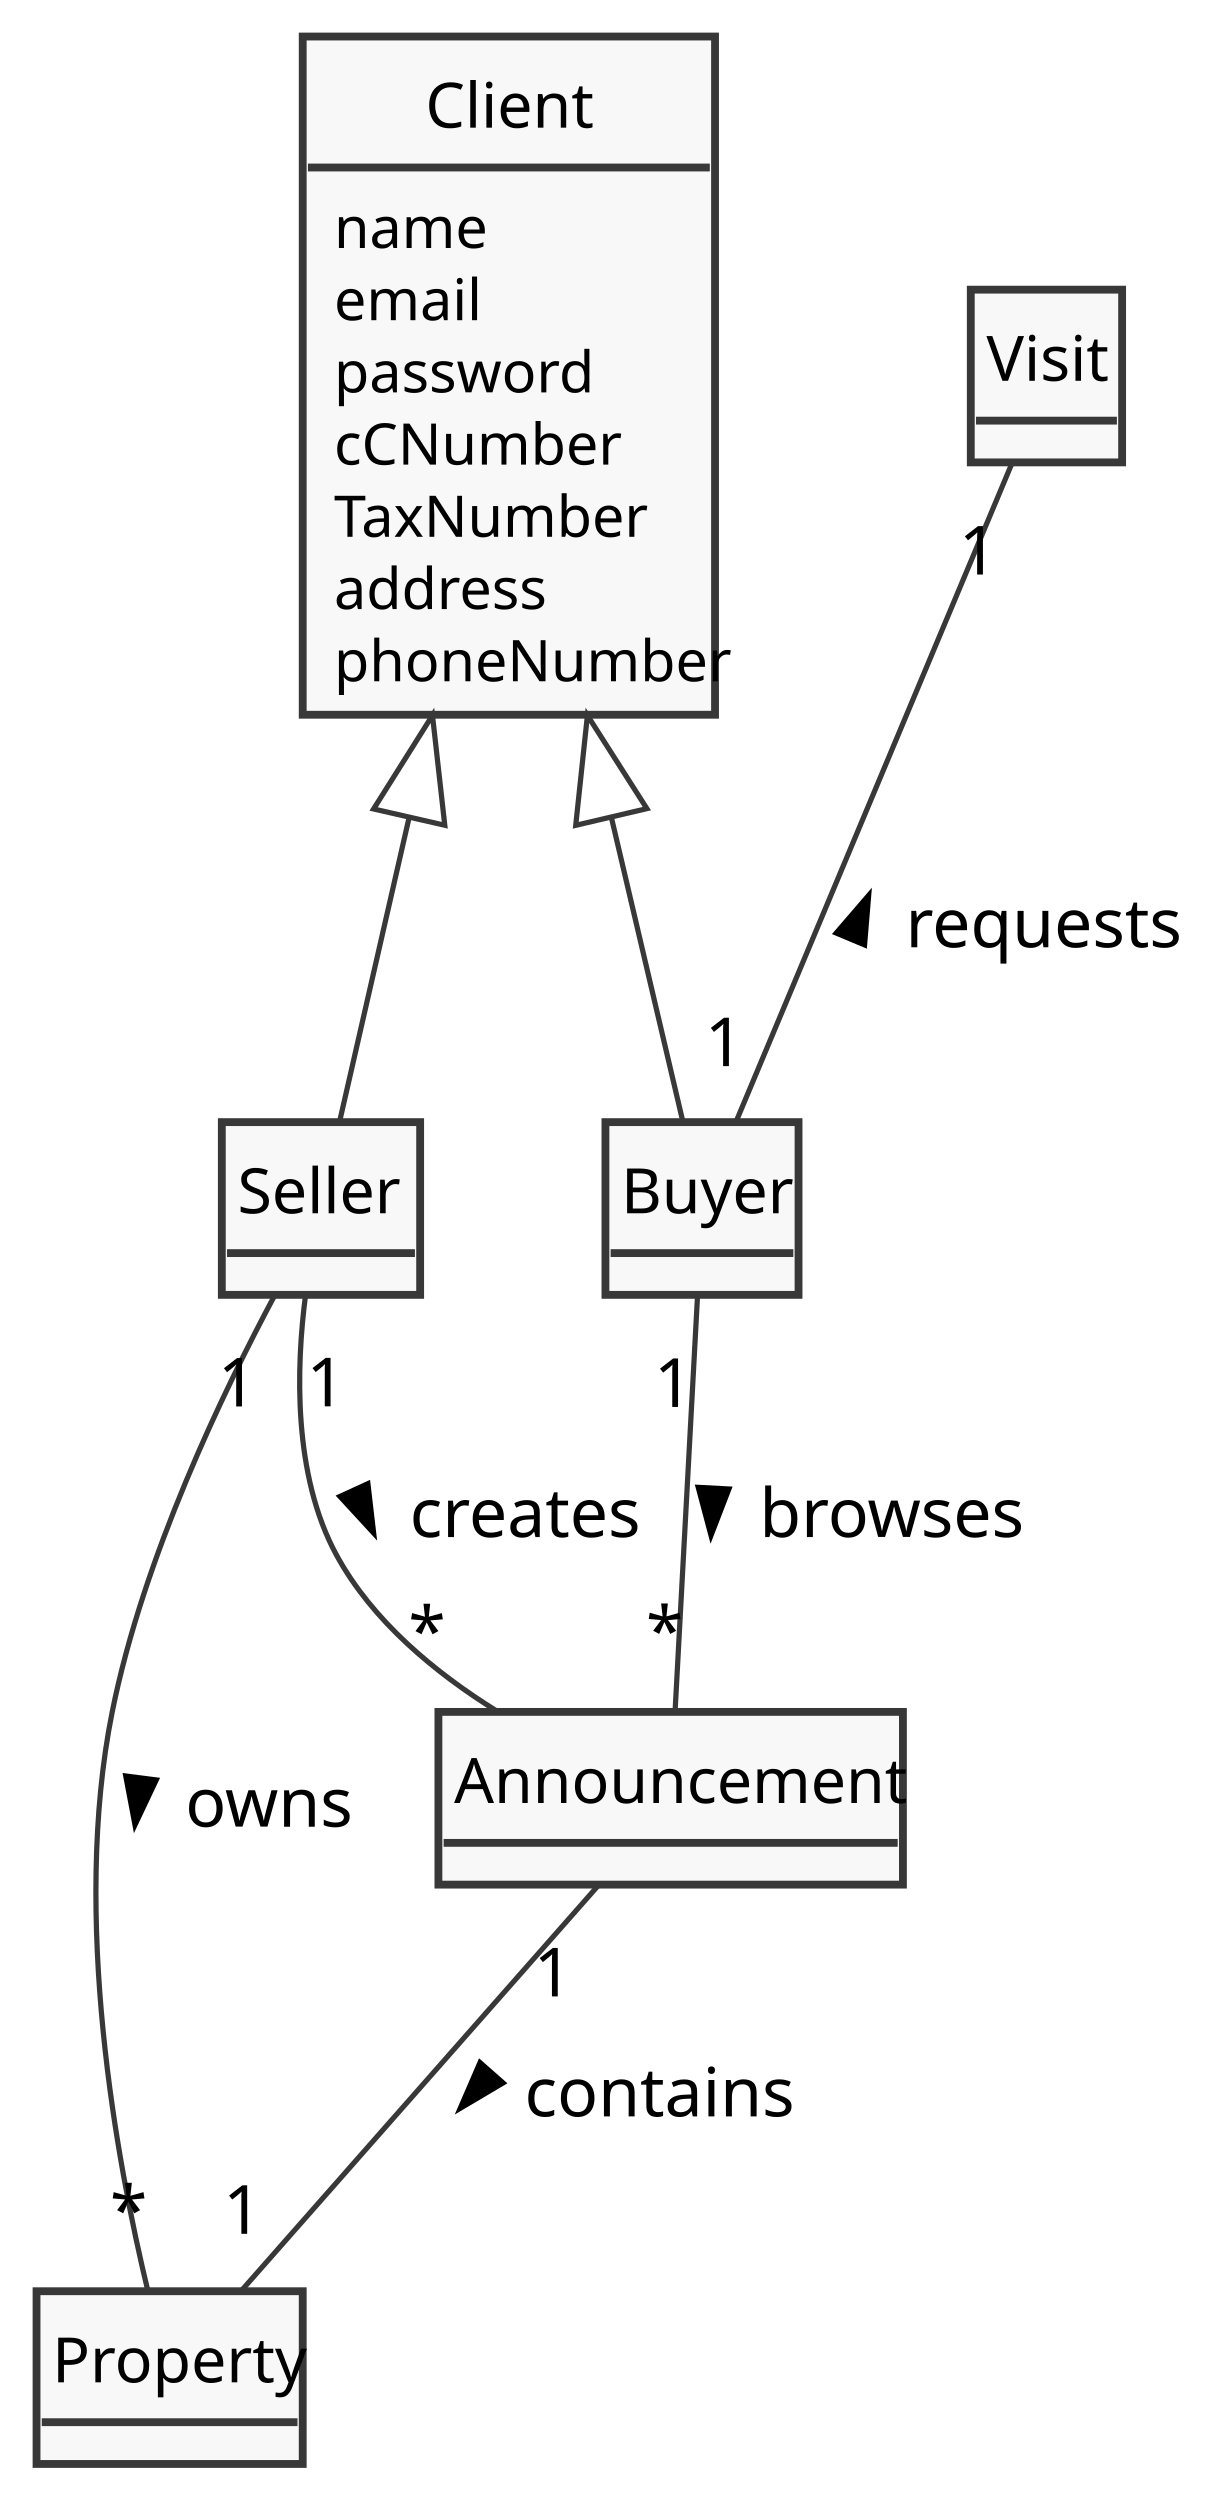
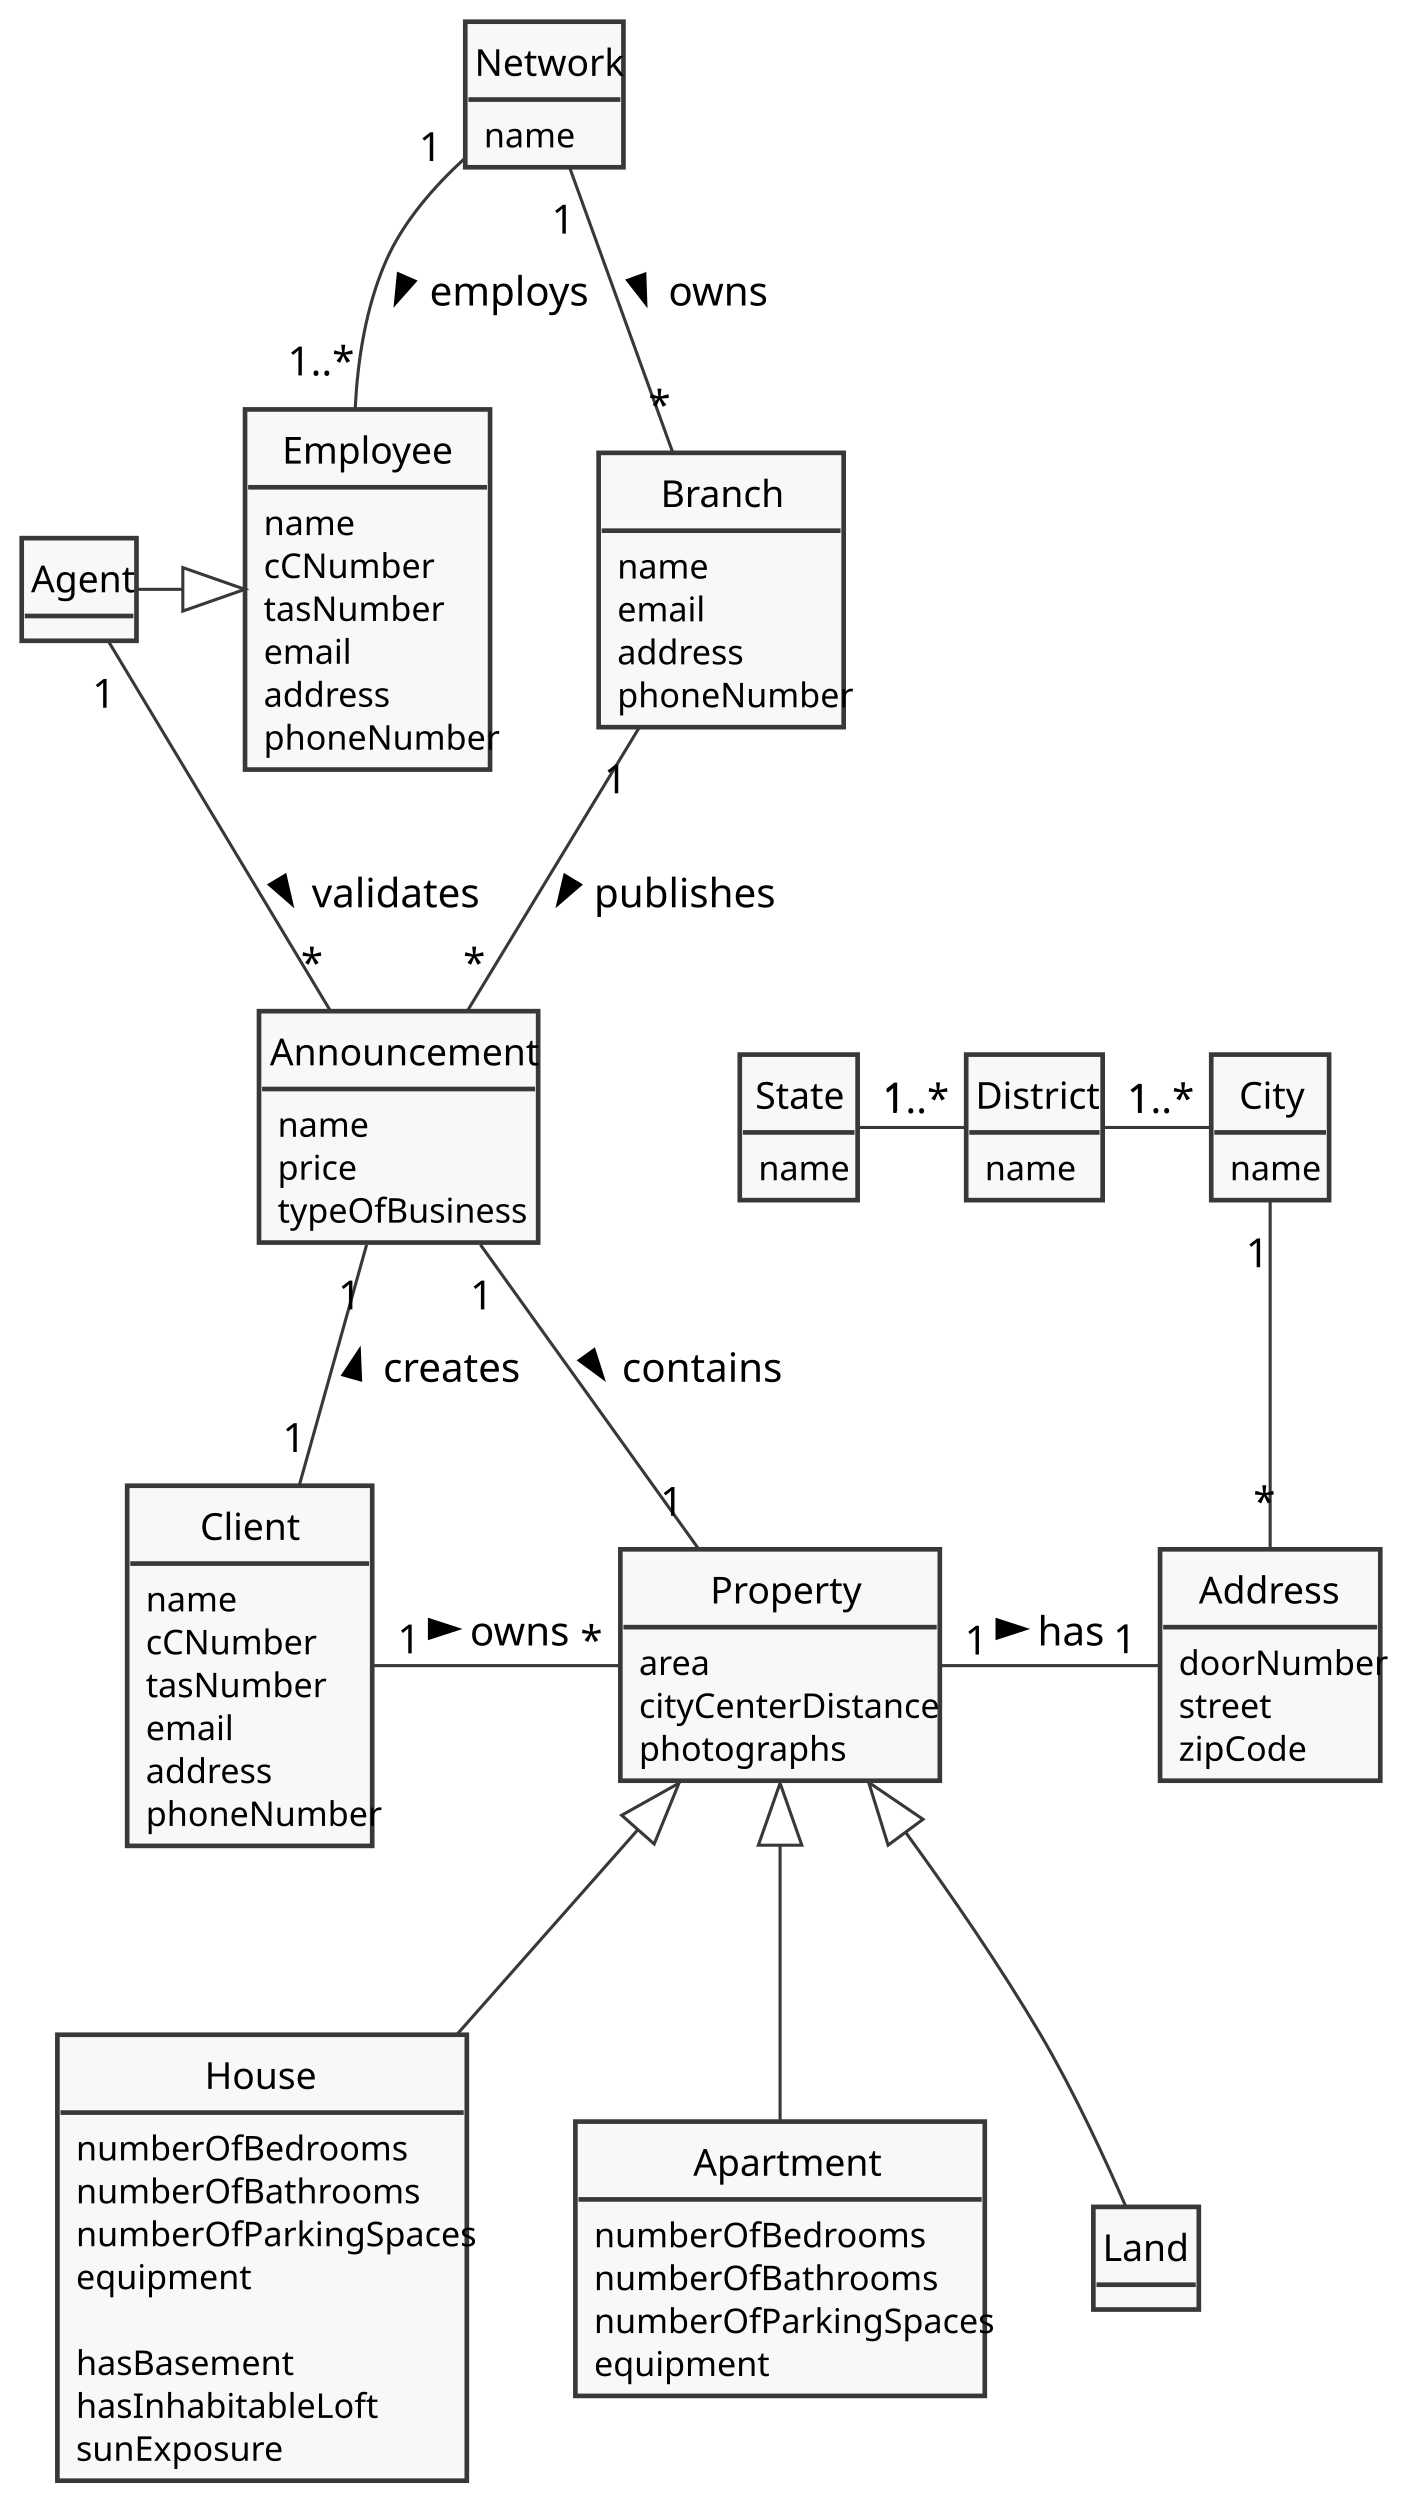
- <svg xmlns="http://www.w3.org/2000/svg" contentScriptType="application/ecmascript" contentStyleType="text/css" height="479px" preserveAspectRatio="none" style="width:231px;height:479px;background:#FFFFFF;" version="1.1" viewBox="0 0 231 479" width="231px" zoomAndPan="magnify">
+ <svg xmlns="http://www.w3.org/2000/svg" contentScriptType="application/ecmascript" contentStyleType="text/css" height="806px" preserveAspectRatio="none" style="width:452px;height:806px;background:#FFFFFF;" version="1.1" viewBox="0 0 452 806" width="452px" zoomAndPan="magnify">
  <defs />
  <g>
-     <rect codeLine="47" fill="#F8F8F8" height="129.945" id="Client" style="stroke:#383838;stroke-width:1.5;" width="79" x="58" y="7" />
-     <text fill="#000000" font-family="sans-serif" font-size="12" lengthAdjust="spacing" textLength="32" x="81.5" y="24.457">Client</text>
-     <line style="stroke:#383838;stroke-width:1.5;" x1="59" x2="136" y1="32.094" y2="32.094" />
-     <text fill="#000000" font-family="sans-serif" font-size="11" lengthAdjust="spacing" textLength="26" x="64" y="47.513">name</text>
-     <text fill="#000000" font-family="sans-serif" font-size="11" lengthAdjust="spacing" textLength="24" x="64" y="61.349">email</text>
-     <text fill="#000000" font-family="sans-serif" font-size="11" lengthAdjust="spacing" textLength="50" x="64" y="75.185">password</text>
-     <text fill="#000000" font-family="sans-serif" font-size="11" lengthAdjust="spacing" textLength="50" x="64" y="89.02">cCNumber</text>
-     <text fill="#000000" font-family="sans-serif" font-size="11" lengthAdjust="spacing" textLength="55" x="64" y="102.856">TaxNumber</text>
-     <text fill="#000000" font-family="sans-serif" font-size="11" lengthAdjust="spacing" textLength="40" x="64" y="116.692">address</text>
-     <text fill="#000000" font-family="sans-serif" font-size="11" lengthAdjust="spacing" textLength="67" x="64" y="130.528">phoneNumber</text>
-     <rect codeLine="56" fill="#F8F8F8" height="33.094" id="Buyer" style="stroke:#383838;stroke-width:1.5;" width="37" x="116" y="215" />
-     <text fill="#000000" font-family="sans-serif" font-size="12" lengthAdjust="spacing" textLength="31" x="119" y="232.457">Buyer</text>
-     <line style="stroke:#383838;stroke-width:1.5;" x1="117" x2="152" y1="240.094" y2="240.094" />
-     <rect codeLine="57" fill="#F8F8F8" height="33.094" id="Seller" style="stroke:#383838;stroke-width:1.5;" width="38" x="42.5" y="215" />
-     <text fill="#000000" font-family="sans-serif" font-size="12" lengthAdjust="spacing" textLength="32" x="45.5" y="232.457">Seller</text>
-     <line style="stroke:#383838;stroke-width:1.5;" x1="43.5" x2="79.5" y1="240.094" y2="240.094" />
-     <rect codeLine="63" fill="#F8F8F8" height="33.094" id="Announcement" style="stroke:#383838;stroke-width:1.5;" width="89" x="84" y="328" />
-     <text fill="#000000" font-family="sans-serif" font-size="12" lengthAdjust="spacing" textLength="83" x="87" y="345.457">Announcement</text>
-     <line style="stroke:#383838;stroke-width:1.5;" x1="85" x2="172" y1="353.094" y2="353.094" />
-     <rect codeLine="72" fill="#F8F8F8" height="33.094" id="Property" style="stroke:#383838;stroke-width:1.5;" width="51" x="7" y="439" />
-     <text fill="#000000" font-family="sans-serif" font-size="12" lengthAdjust="spacing" textLength="45" x="10" y="456.457">Property</text>
-     <line style="stroke:#383838;stroke-width:1.5;" x1="8" x2="57" y1="464.094" y2="464.094" />
-     <rect codeLine="59" fill="#F8F8F8" height="33.094" id="Visit" style="stroke:#383838;stroke-width:1.5;" width="29" x="186" y="55.5" />
-     <text fill="#000000" font-family="sans-serif" font-size="12" lengthAdjust="spacing" textLength="23" x="189" y="72.957">Visit</text>
-     <line style="stroke:#383838;stroke-width:1.5;" x1="187" x2="214" y1="80.594" y2="80.594" />
-     <path codeLine="17" d="M114.75,361.12 C96.5,381.84 64.47,418.21 46.23,438.91 " fill="none" id="Announcement-Property" style="stroke:#383838;stroke-width:1.0;" />
-     <polygon fill="#000000" points="88.195,403.928,96.379,399.083,91.968,395.198,88.195,403.928" style="stroke:#000000;stroke-width:1.0;" />
-     <text fill="#000000" font-family="sans-serif" font-size="13" lengthAdjust="spacing" textLength="49" x="100.5" y="405.495">contains</text>
-     <text fill="#000000" font-family="sans-serif" font-size="13" lengthAdjust="spacing" textLength="7" x="102.252" y="382.504">1</text>
-     <text fill="#000000" font-family="sans-serif" font-size="13" lengthAdjust="spacing" textLength="7" x="42.747" y="427.997">1</text>
-     <path codeLine="29" d="M117.14,156.62 C122.39,178.93 127.5,200.72 130.81,214.79 " fill="none" id="Client-backto-Buyer" style="stroke:#383838;stroke-width:1.0;" />
-     <polygon fill="none" points="110.31,158.13,112.55,137.06,123.94,154.93,110.31,158.13" style="stroke:#383838;stroke-width:1.0;" />
-     <path codeLine="30" d="M78.39,156.62 C73.29,178.93 68.31,200.72 65.09,214.79 " fill="none" id="Client-backto-Seller" style="stroke:#383838;stroke-width:1.0;" />
-     <polygon fill="none" points="71.58,155,82.86,137.06,85.22,158.12,71.58,155" style="stroke:#383838;stroke-width:1.0;" />
-     <path codeLine="33" d="M52.68,248.1 C42.82,266.52 27.45,298.39 21.5,328 C13.6,367.33 22.49,414.68 28.29,438.76 " fill="none" id="Seller-Property" style="stroke:#383838;stroke-width:1.0;" />
-     <polygon fill="#000000" points="25.866,349.635,29.928,341.036,24.098,340.291,25.866,349.635" style="stroke:#000000;stroke-width:1.0;" />
-     <text fill="#000000" font-family="sans-serif" font-size="13" lengthAdjust="spacing" textLength="30" x="35.5" y="349.995">owns</text>
-     <text fill="#000000" font-family="sans-serif" font-size="13" lengthAdjust="spacing" textLength="7" x="41.753" y="269.478">1</text>
-     <text fill="#000000" font-family="sans-serif" font-size="13" lengthAdjust="spacing" textLength="5" x="21.067" y="428.103">*</text>
-     <path codeLine="34" d="M58.55,248.08 C56.73,262.03 56.11,282.61 64.5,298 C71.35,310.57 83.35,320.48 95.12,327.8 " fill="none" id="Seller-Announcement" style="stroke:#383838;stroke-width:1.0;" />
-     <polygon fill="#000000" points="71.585,293.72,70.485,284.274,65.142,286.724,71.585,293.72" style="stroke:#000000;stroke-width:1.0;" />
-     <text fill="#000000" font-family="sans-serif" font-size="13" lengthAdjust="spacing" textLength="43" x="78.5" y="294.495">creates</text>
-     <text fill="#000000" font-family="sans-serif" font-size="13" lengthAdjust="spacing" textLength="7" x="58.725" y="269.451">1</text>
-     <text fill="#000000" font-family="sans-serif" font-size="13" lengthAdjust="spacing" textLength="5" x="78.235" y="317.156">*</text>
-     <path codeLine="35" d="M193.93,88.68 C181.28,118.87 153.67,184.75 141.04,214.89 " fill="none" id="Visit-Buyer" style="stroke:#383838;stroke-width:1.0;" />
-     <polygon fill="#000000" points="166.433,171.564,160.226,178.771,165.647,181.042,166.433,171.564" style="stroke:#000000;stroke-width:1.0;" />
-     <text fill="#000000" font-family="sans-serif" font-size="13" lengthAdjust="spacing" textLength="50" x="173.5" y="181.495">requests</text>
-     <text fill="#000000" font-family="sans-serif" font-size="13" lengthAdjust="spacing" textLength="7" x="183.72" y="110.083">1</text>
-     <text fill="#000000" font-family="sans-serif" font-size="13" lengthAdjust="spacing" textLength="7" x="135.047" y="204.276">1</text>
-     <path codeLine="36" d="M133.64,248.4 C132.49,269.62 130.48,306.96 129.34,327.98 " fill="none" id="Buyer-Announcement" style="stroke:#383838;stroke-width:1.0;" />
-     <polygon fill="#000000" points="136.23,294.168,139.653,285.295,133.784,284.978,136.23,294.168" style="stroke:#000000;stroke-width:1.0;" />
-     <text fill="#000000" font-family="sans-serif" font-size="13" lengthAdjust="spacing" textLength="48" x="145.5" y="294.495">browses</text>
-     <text fill="#000000" font-family="sans-serif" font-size="13" lengthAdjust="spacing" textLength="7" x="125.305" y="269.56">1</text>
-     <text fill="#000000" font-family="sans-serif" font-size="13" lengthAdjust="spacing" textLength="5" x="123.769" y="317.091">*</text>
+     <rect codeLine="14" fill="#F8F8F8" height="46.93" id="Network" style="stroke:#383838;stroke-width:1.5;" width="51" x="150" y="7" />
+     <text fill="#000000" font-family="sans-serif" font-size="12" lengthAdjust="spacing" textLength="45" x="153" y="24.457">Network</text>
+     <line style="stroke:#383838;stroke-width:1.5;" x1="151" x2="200" y1="32.094" y2="32.094" />
+     <text fill="#000000" font-family="sans-serif" font-size="11" lengthAdjust="spacing" textLength="26" x="156" y="47.513">name</text>
+     <rect codeLine="18" fill="#F8F8F8" height="88.438" id="Branch" style="stroke:#383838;stroke-width:1.5;" width="79" x="193" y="146" />
+     <text fill="#000000" font-family="sans-serif" font-size="12" lengthAdjust="spacing" textLength="39" x="213" y="163.457">Branch</text>
+     <line style="stroke:#383838;stroke-width:1.5;" x1="194" x2="271" y1="171.094" y2="171.094" />
+     <text fill="#000000" font-family="sans-serif" font-size="11" lengthAdjust="spacing" textLength="26" x="199" y="186.513">name</text>
+     <text fill="#000000" font-family="sans-serif" font-size="11" lengthAdjust="spacing" textLength="24" x="199" y="200.349">email</text>
+     <text fill="#000000" font-family="sans-serif" font-size="11" lengthAdjust="spacing" textLength="40" x="199" y="214.185">address</text>
+     <text fill="#000000" font-family="sans-serif" font-size="11" lengthAdjust="spacing" textLength="67" x="199" y="228.02">phoneNumber</text>
+     <rect codeLine="25" fill="#F8F8F8" height="116.109" id="Employee" style="stroke:#383838;stroke-width:1.5;" width="79" x="79" y="132" />
+     <text fill="#000000" font-family="sans-serif" font-size="12" lengthAdjust="spacing" textLength="55" x="91" y="149.457">Employee</text>
+     <line style="stroke:#383838;stroke-width:1.5;" x1="80" x2="157" y1="157.094" y2="157.094" />
+     <text fill="#000000" font-family="sans-serif" font-size="11" lengthAdjust="spacing" textLength="26" x="85" y="172.513">name</text>
+     <text fill="#000000" font-family="sans-serif" font-size="11" lengthAdjust="spacing" textLength="50" x="85" y="186.349">cCNumber</text>
+     <text fill="#000000" font-family="sans-serif" font-size="11" lengthAdjust="spacing" textLength="52" x="85" y="200.185">tasNumber</text>
+     <text fill="#000000" font-family="sans-serif" font-size="11" lengthAdjust="spacing" textLength="24" x="85" y="214.02">email</text>
+     <text fill="#000000" font-family="sans-serif" font-size="11" lengthAdjust="spacing" textLength="40" x="85" y="227.856">address</text>
+     <text fill="#000000" font-family="sans-serif" font-size="11" lengthAdjust="spacing" textLength="67" x="85" y="241.692">phoneNumber</text>
+     <rect codeLine="34" fill="#F8F8F8" height="33.094" id="Agent" style="stroke:#383838;stroke-width:1.5;" width="37" x="7" y="173.5" />
+     <text fill="#000000" font-family="sans-serif" font-size="12" lengthAdjust="spacing" textLength="31" x="10" y="190.957">Agent</text>
+     <line style="stroke:#383838;stroke-width:1.5;" x1="8" x2="43" y1="198.594" y2="198.594" />
+     <rect codeLine="37" fill="#F8F8F8" height="116.109" id="Client" style="stroke:#383838;stroke-width:1.5;" width="79" x="41" y="479" />
+     <text fill="#000000" font-family="sans-serif" font-size="12" lengthAdjust="spacing" textLength="32" x="64.5" y="496.457">Client</text>
+     <line style="stroke:#383838;stroke-width:1.5;" x1="42" x2="119" y1="504.094" y2="504.094" />
+     <text fill="#000000" font-family="sans-serif" font-size="11" lengthAdjust="spacing" textLength="26" x="47" y="519.513">name</text>
+     <text fill="#000000" font-family="sans-serif" font-size="11" lengthAdjust="spacing" textLength="50" x="47" y="533.349">cCNumber</text>
+     <text fill="#000000" font-family="sans-serif" font-size="11" lengthAdjust="spacing" textLength="52" x="47" y="547.185">tasNumber</text>
+     <text fill="#000000" font-family="sans-serif" font-size="11" lengthAdjust="spacing" textLength="24" x="47" y="561.02">email</text>
+     <text fill="#000000" font-family="sans-serif" font-size="11" lengthAdjust="spacing" textLength="40" x="47" y="574.856">address</text>
+     <text fill="#000000" font-family="sans-serif" font-size="11" lengthAdjust="spacing" textLength="67" x="47" y="588.692">phoneNumber</text>
+     <rect codeLine="46" fill="#F8F8F8" height="74.602" id="Announcement" style="stroke:#383838;stroke-width:1.5;" width="90" x="83.5" y="326" />
+     <text fill="#000000" font-family="sans-serif" font-size="12" lengthAdjust="spacing" textLength="83" x="87" y="343.457">Announcement</text>
+     <line style="stroke:#383838;stroke-width:1.5;" x1="84.5" x2="172.5" y1="351.094" y2="351.094" />
+     <text fill="#000000" font-family="sans-serif" font-size="11" lengthAdjust="spacing" textLength="26" x="89.5" y="366.513">name</text>
+     <text fill="#000000" font-family="sans-serif" font-size="11" lengthAdjust="spacing" textLength="24" x="89.5" y="380.349">price</text>
+     <text fill="#000000" font-family="sans-serif" font-size="11" lengthAdjust="spacing" textLength="78" x="89.5" y="394.185">typeOfBusiness</text>
+     <rect codeLine="52" fill="#F8F8F8" height="74.602" id="Property" style="stroke:#383838;stroke-width:1.5;" width="103" x="200" y="499.5" />
+     <text fill="#000000" font-family="sans-serif" font-size="12" lengthAdjust="spacing" textLength="45" x="229" y="516.957">Property</text>
+     <line style="stroke:#383838;stroke-width:1.5;" x1="201" x2="302" y1="524.594" y2="524.594" />
+     <text fill="#000000" font-family="sans-serif" font-size="11" lengthAdjust="spacing" textLength="22" x="206" y="540.013">area</text>
+     <text fill="#000000" font-family="sans-serif" font-size="11" lengthAdjust="spacing" textLength="91" x="206" y="553.849">cityCenterDistance</text>
+     <text fill="#000000" font-family="sans-serif" font-size="11" lengthAdjust="spacing" textLength="61" x="206" y="567.685">photographs</text>
+     <rect codeLine="58" fill="#F8F8F8" height="143.781" id="House" style="stroke:#383838;stroke-width:1.5;" width="132" x="18.5" y="656" />
+     <text fill="#000000" font-family="sans-serif" font-size="12" lengthAdjust="spacing" textLength="37" x="66" y="673.457">House</text>
+     <line style="stroke:#383838;stroke-width:1.5;" x1="19.5" x2="149.5" y1="681.094" y2="681.094" />
+     <text fill="#000000" font-family="sans-serif" font-size="11" lengthAdjust="spacing" textLength="97" x="24.5" y="696.513">numberOfBedrooms</text>
+     <text fill="#000000" font-family="sans-serif" font-size="11" lengthAdjust="spacing" textLength="100" x="24.5" y="710.349">numberOfBathrooms</text>
+     <text fill="#000000" font-family="sans-serif" font-size="11" lengthAdjust="spacing" textLength="120" x="24.5" y="724.185">numberOfParkingSpaces</text>
+     <text fill="#000000" font-family="sans-serif" font-size="11" lengthAdjust="spacing" textLength="49" x="24.5" y="738.02">equipment</text>
+     <text fill="#000000" font-family="sans-serif" font-size="11" lengthAdjust="spacing" textLength="0" x="27.5" y="751.856" />
+     <text fill="#000000" font-family="sans-serif" font-size="11" lengthAdjust="spacing" textLength="66" x="24.5" y="765.692">hasBasement</text>
+     <text fill="#000000" font-family="sans-serif" font-size="11" lengthAdjust="spacing" textLength="88" x="24.5" y="779.528">hasInhabitableLoft</text>
+     <text fill="#000000" font-family="sans-serif" font-size="11" lengthAdjust="spacing" textLength="64" x="24.5" y="793.364">sunExposure</text>
+     <rect codeLine="69" fill="#F8F8F8" height="88.438" id="Apartment" style="stroke:#383838;stroke-width:1.5;" width="132" x="185.5" y="684" />
+     <text fill="#000000" font-family="sans-serif" font-size="12" lengthAdjust="spacing" textLength="56" x="223.5" y="701.457">Apartment</text>
+     <line style="stroke:#383838;stroke-width:1.5;" x1="186.5" x2="316.5" y1="709.094" y2="709.094" />
+     <text fill="#000000" font-family="sans-serif" font-size="11" lengthAdjust="spacing" textLength="97" x="191.5" y="724.513">numberOfBedrooms</text>
+     <text fill="#000000" font-family="sans-serif" font-size="11" lengthAdjust="spacing" textLength="100" x="191.5" y="738.349">numberOfBathrooms</text>
+     <text fill="#000000" font-family="sans-serif" font-size="11" lengthAdjust="spacing" textLength="120" x="191.5" y="752.185">numberOfParkingSpaces</text>
+     <text fill="#000000" font-family="sans-serif" font-size="11" lengthAdjust="spacing" textLength="49" x="191.5" y="766.02">equipment</text>
+     <rect codeLine="76" fill="#F8F8F8" height="33.094" id="Land" style="stroke:#383838;stroke-width:1.5;" width="34" x="352.5" y="711.5" />
+     <text fill="#000000" font-family="sans-serif" font-size="12" lengthAdjust="spacing" textLength="28" x="355.5" y="728.957">Land</text>
+     <line style="stroke:#383838;stroke-width:1.5;" x1="353.5" x2="385.5" y1="736.594" y2="736.594" />
+     <rect codeLine="79" fill="#F8F8F8" height="74.602" id="Address" style="stroke:#383838;stroke-width:1.5;" width="71" x="374" y="499.5" />
+     <text fill="#000000" font-family="sans-serif" font-size="12" lengthAdjust="spacing" textLength="46" x="386.5" y="516.957">Address</text>
+     <line style="stroke:#383838;stroke-width:1.5;" x1="375" x2="444" y1="524.594" y2="524.594" />
+     <text fill="#000000" font-family="sans-serif" font-size="11" lengthAdjust="spacing" textLength="59" x="380" y="540.013">doorNumber</text>
+     <text fill="#000000" font-family="sans-serif" font-size="11" lengthAdjust="spacing" textLength="28" x="380" y="553.849">street</text>
+     <text fill="#000000" font-family="sans-serif" font-size="11" lengthAdjust="spacing" textLength="39" x="380" y="567.685">zipCode</text>
+     <rect codeLine="85" fill="#F8F8F8" height="46.93" id="City" style="stroke:#383838;stroke-width:1.5;" width="38" x="390.5" y="340" />
+     <text fill="#000000" font-family="sans-serif" font-size="12" lengthAdjust="spacing" textLength="20" x="399.5" y="357.457">City</text>
+     <line style="stroke:#383838;stroke-width:1.5;" x1="391.5" x2="427.5" y1="365.094" y2="365.094" />
+     <text fill="#000000" font-family="sans-serif" font-size="11" lengthAdjust="spacing" textLength="26" x="396.5" y="380.513">name</text>
+     <rect codeLine="89" fill="#F8F8F8" height="46.93" id="District" style="stroke:#383838;stroke-width:1.5;" width="44" x="311.5" y="340" />
+     <text fill="#000000" font-family="sans-serif" font-size="12" lengthAdjust="spacing" textLength="38" x="314.5" y="357.457">District</text>
+     <line style="stroke:#383838;stroke-width:1.5;" x1="312.5" x2="354.5" y1="365.094" y2="365.094" />
+     <text fill="#000000" font-family="sans-serif" font-size="11" lengthAdjust="spacing" textLength="26" x="317.5" y="380.513">name</text>
+     <rect codeLine="93" fill="#F8F8F8" height="46.93" id="State" style="stroke:#383838;stroke-width:1.5;" width="38" x="238.5" y="340" />
+     <text fill="#000000" font-family="sans-serif" font-size="12" lengthAdjust="spacing" textLength="28" x="243.5" y="357.457">State</text>
+     <line style="stroke:#383838;stroke-width:1.5;" x1="239.5" x2="275.5" y1="365.094" y2="365.094" />
+     <text fill="#000000" font-family="sans-serif" font-size="11" lengthAdjust="spacing" textLength="26" x="244.5" y="380.513">name</text>
+     <path codeLine="98" d="M183.67,54.07 C192.32,77.97 206.18,116.28 216.93,145.98 " fill="none" id="Network-Branch" style="stroke:#383838;stroke-width:1.0;" />
+     <polygon fill="#000000" points="208.201,97.877,207.887,88.372,202.36,90.372,208.201,97.877" style="stroke:#000000;stroke-width:1.0;" />
+     <text fill="#000000" font-family="sans-serif" font-size="13" lengthAdjust="spacing" textLength="30" x="215.5" y="98.495">owns</text>
+     <text fill="#000000" font-family="sans-serif" font-size="13" lengthAdjust="spacing" textLength="7" x="177.808" y="75.312">1</text>
+     <text fill="#000000" font-family="sans-serif" font-size="13" lengthAdjust="spacing" textLength="5" x="209.05" y="135.178">*</text>
+     <path codeLine="99" d="M149.88,51.01 C140.14,59.92 130.07,71.32 124.5,84 C118,98.79 115.28,115.91 114.5,131.97 " fill="none" id="Network-Employee" style="stroke:#383838;stroke-width:1.0;" />
+     <polygon fill="#000000" points="127.498,97.757,133.813,90.646,128.427,88.292,127.498,97.757" style="stroke:#000000;stroke-width:1.0;" />
+     <text fill="#000000" font-family="sans-serif" font-size="13" lengthAdjust="spacing" textLength="49" x="138.5" y="98.495">employs</text>
+     <text fill="#000000" font-family="sans-serif" font-size="13" lengthAdjust="spacing" textLength="7" x="135.054" y="51.924">1</text>
+     <text fill="#000000" font-family="sans-serif" font-size="13" lengthAdjust="spacing" textLength="20" x="92.706" y="121.02">1..*</text>
+     <path codeLine="100" d="M44.03,190 C48.94,190 53.85,190 58.75,190 " fill="none" id="Agent-to-Employee" style="stroke:#383838;stroke-width:1.0;" />
+     <polygon fill="none" points="58.94,183,78.94,190,58.94,197,58.94,183" style="stroke:#383838;stroke-width:1.0;" />
+     <path codeLine="101" d="M34.82,206.52 C50.87,233.24 84.12,288.6 106.37,325.66 " fill="none" id="Agent-Announcement" style="stroke:#383838;stroke-width:1.0;" />
+     <polygon fill="#000000" points="94.074,291.462,91.937,282.195,86.898,285.221,94.074,291.462" style="stroke:#000000;stroke-width:1.0;" />
+     <text fill="#000000" font-family="sans-serif" font-size="13" lengthAdjust="spacing" textLength="50" x="100.5" y="292.495">validates</text>
+     <text fill="#000000" font-family="sans-serif" font-size="13" lengthAdjust="spacing" textLength="7" x="29.748" y="228.18">1</text>
+     <text fill="#000000" font-family="sans-serif" font-size="13" lengthAdjust="spacing" textLength="5" x="96.983" y="315.057">*</text>
+     <path codeLine="103" d="M206.26,234.28 C189.11,262.56 166.96,299.08 150.69,325.91 " fill="none" id="Branch-Announcement" style="stroke:#383838;stroke-width:1.0;" />
+     <polygon fill="#000000" points="179.907,291.451,187.111,285.241,182.085,282.193,179.907,291.451" style="stroke:#000000;stroke-width:1.0;" />
+     <text fill="#000000" font-family="sans-serif" font-size="13" lengthAdjust="spacing" textLength="55" x="191.5" y="292.495">publishes</text>
+     <text fill="#000000" font-family="sans-serif" font-size="13" lengthAdjust="spacing" textLength="7" x="194.706" y="255.774">1</text>
+     <text fill="#000000" font-family="sans-serif" font-size="13" lengthAdjust="spacing" textLength="5" x="149.32" y="315.069">*</text>
+     <path codeLine="105" d="M154.89,401.29 C175.64,430.23 204.42,470.35 225.16,499.27 " fill="none" id="Announcement-Property" style="stroke:#383838;stroke-width:1.0;" />
+     <polygon fill="#000000" points="194.414,444.239,191.531,435.176,186.754,438.601,194.414,444.239" style="stroke:#000000;stroke-width:1.0;" />
+     <text fill="#000000" font-family="sans-serif" font-size="13" lengthAdjust="spacing" textLength="49" x="200.5" y="445.495">contains</text>
+     <text fill="#000000" font-family="sans-serif" font-size="13" lengthAdjust="spacing" textLength="7" x="151.538" y="422.143">1</text>
+     <text fill="#000000" font-family="sans-serif" font-size="13" lengthAdjust="spacing" textLength="7" x="212.845" y="488.686">1</text>
+     <path codeLine="107" d="M205.53,590.02 C187.6,610.32 166.74,633.92 147.45,655.76 " fill="none" id="Property-backto-House" style="stroke:#383838;stroke-width:1.0;" />
+     <polygon fill="none" points="200.42,585.24,218.9,574.89,210.91,594.51,200.42,585.24" style="stroke:#383838;stroke-width:1.0;" />
+     <path codeLine="108" d="M251.5,594.99 C251.5,623.55 251.5,657.57 251.5,683.92 " fill="none" id="Property-backto-Apartment" style="stroke:#383838;stroke-width:1.0;" />
+     <polygon fill="none" points="244.5,594.89,251.5,574.89,258.5,594.89,244.5,594.89" style="stroke:#383838;stroke-width:1.0;" />
+     <path codeLine="109" d="M292.05,590.84 C306.55,610.76 322.5,633.94 335.5,656 C346.33,674.37 356.58,696.71 362.95,711.37 " fill="none" id="Property-backto-Land" style="stroke:#383838;stroke-width:1.0;" />
+     <polygon fill="none" points="286.33,594.87,280.06,574.63,297.58,586.54,286.33,594.87" style="stroke:#383838;stroke-width:1.0;" />
+     <path codeLine="111" d="M303.24,537 C326.27,537 352.84,537 373.65,537 " fill="none" id="Property-Address" style="stroke:#383838;stroke-width:1.0;" />
+     <polygon fill="#000000" points="330.5,525.176,321.455,522.237,321.455,528.115,330.5,525.176" style="stroke:#000000;stroke-width:1.0;" />
+     <text fill="#000000" font-family="sans-serif" font-size="13" lengthAdjust="spacing" textLength="21" x="334.5" y="530.495">has</text>
+     <text fill="#000000" font-family="sans-serif" font-size="13" lengthAdjust="spacing" textLength="7" x="311.008" y="533.423">1</text>
+     <text fill="#000000" font-family="sans-serif" font-size="13" lengthAdjust="spacing" textLength="7" x="358.903" y="532.994">1</text>
+     <path codeLine="113" d="M409.5,387.27 C409.5,415.88 409.5,465.34 409.5,499.31 " fill="none" id="City-Address" style="stroke:#383838;stroke-width:1.0;" />
+     <text fill="#000000" font-family="sans-serif" font-size="13" lengthAdjust="spacing" textLength="7" x="401.647" y="408.56">1</text>
+     <text fill="#000000" font-family="sans-serif" font-size="13" lengthAdjust="spacing" textLength="5" x="404.055" y="488.733">*</text>
+     <path codeLine="114" d="M276.8,363.5 C288.31,363.5 299.83,363.5 311.35,363.5 " fill="none" id="State-District" style="stroke:#383838;stroke-width:1.0;" />
+     <text fill="#000000" font-family="sans-serif" font-size="13" lengthAdjust="spacing" textLength="7" x="284.637" y="358.318">1</text>
+     <text fill="#000000" font-family="sans-serif" font-size="13" lengthAdjust="spacing" textLength="20" x="284.47" y="358.839">1..*</text>
+     <path codeLine="115" d="M355.77,363.5 C367.24,363.5 378.71,363.5 390.19,363.5 " fill="none" id="District-City" style="stroke:#383838;stroke-width:1.0;" />
+     <text fill="#000000" font-family="sans-serif" font-size="13" lengthAdjust="spacing" textLength="7" x="363.34" y="358.707">1</text>
+     <text fill="#000000" font-family="sans-serif" font-size="13" lengthAdjust="spacing" textLength="20" x="363.475" y="358.8">1..*</text>
+     <path codeLine="118" d="M118.2,401.29 C111.89,423.83 103.69,453.16 96.54,478.69 " fill="none" id="Announcement-Client" style="stroke:#383838;stroke-width:1.0;" />
+     <polygon fill="#000000" points="115.847,435.361,110.58,443.279,116.24,444.863,115.847,435.361" style="stroke:#000000;stroke-width:1.0;" />
+     <text fill="#000000" font-family="sans-serif" font-size="13" lengthAdjust="spacing" textLength="43" x="123.5" y="445.495">creates</text>
+     <text fill="#000000" font-family="sans-serif" font-size="13" lengthAdjust="spacing" textLength="7" x="109.001" y="422.143">1</text>
+     <text fill="#000000" font-family="sans-serif" font-size="13" lengthAdjust="spacing" textLength="7" x="91.068" y="468.118">1</text>
+     <path codeLine="119" d="M120.16,537 C143.84,537 174.18,537 199.73,537 " fill="none" id="Client-Property" style="stroke:#383838;stroke-width:1.0;" />
+     <polygon fill="#000000" points="147.5,525.176,138.455,522.237,138.455,528.115,147.5,525.176" style="stroke:#000000;stroke-width:1.0;" />
+     <text fill="#000000" font-family="sans-serif" font-size="13" lengthAdjust="spacing" textLength="30" x="151.5" y="530.495">owns</text>
+     <text fill="#000000" font-family="sans-serif" font-size="13" lengthAdjust="spacing" textLength="7" x="128.118" y="533.042">1</text>
+     <text fill="#000000" font-family="sans-serif" font-size="13" lengthAdjust="spacing" textLength="5" x="187.098" y="533.423">*</text>
  </g>
</svg>
